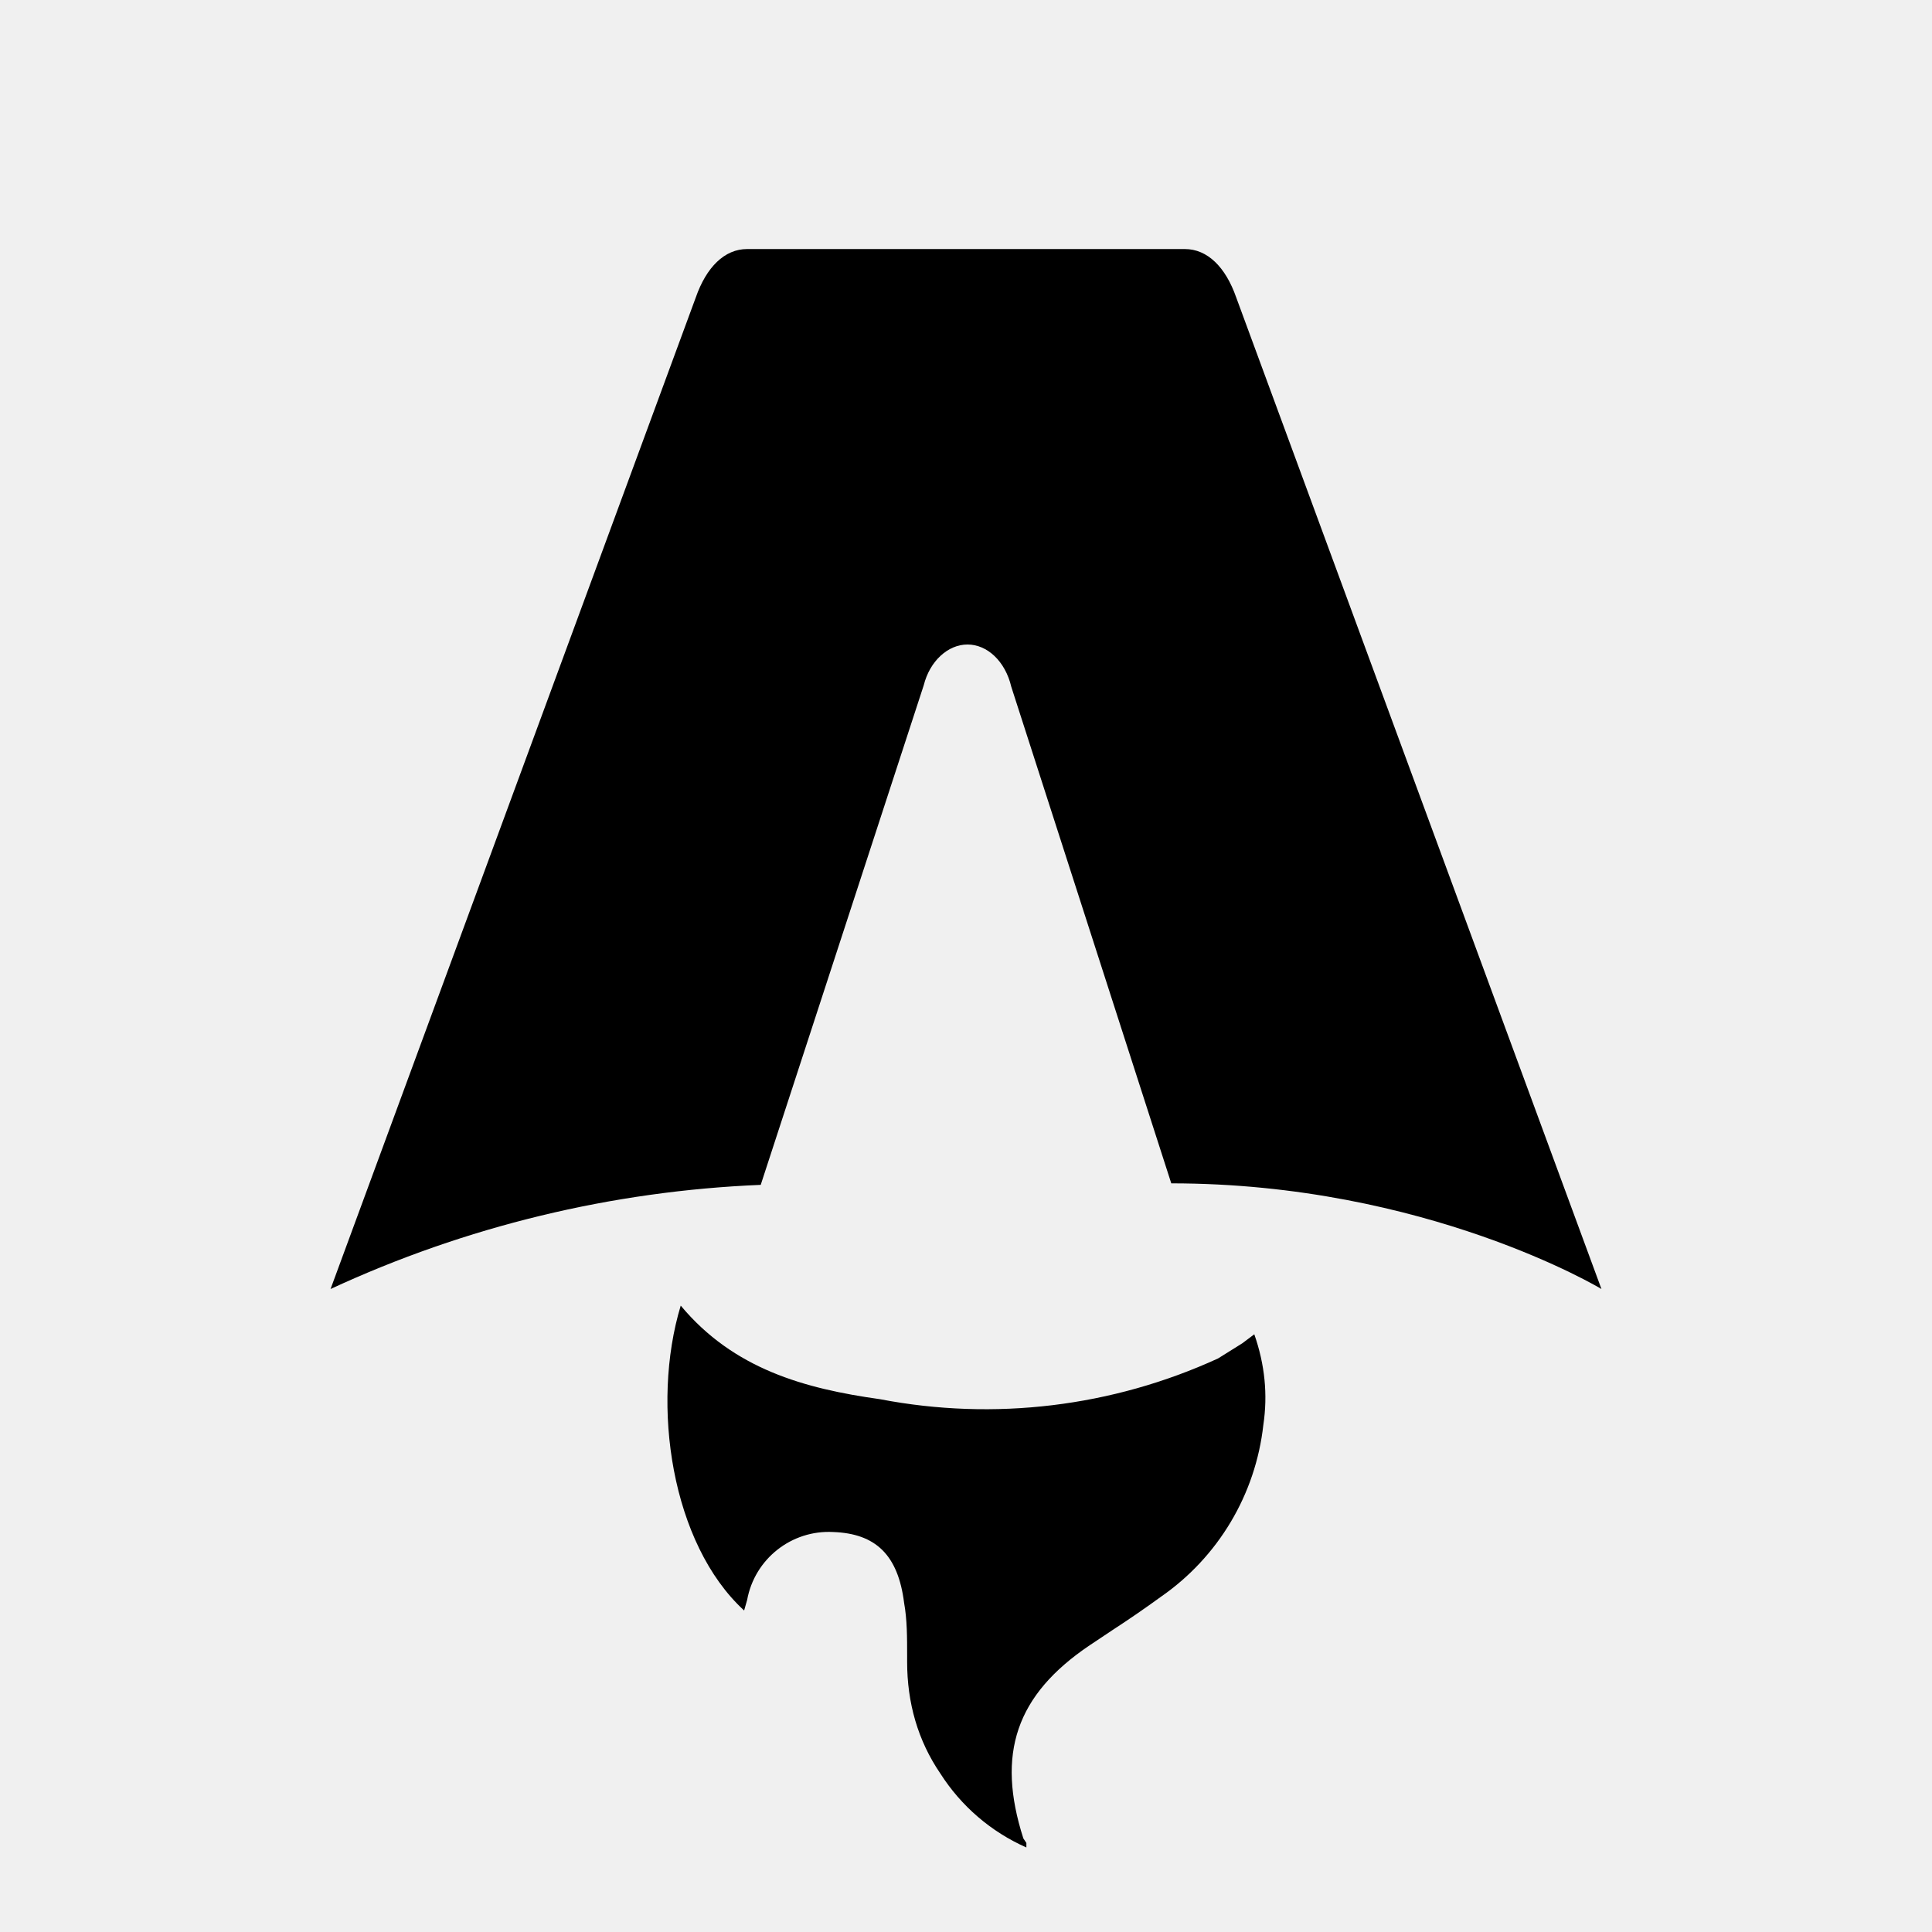
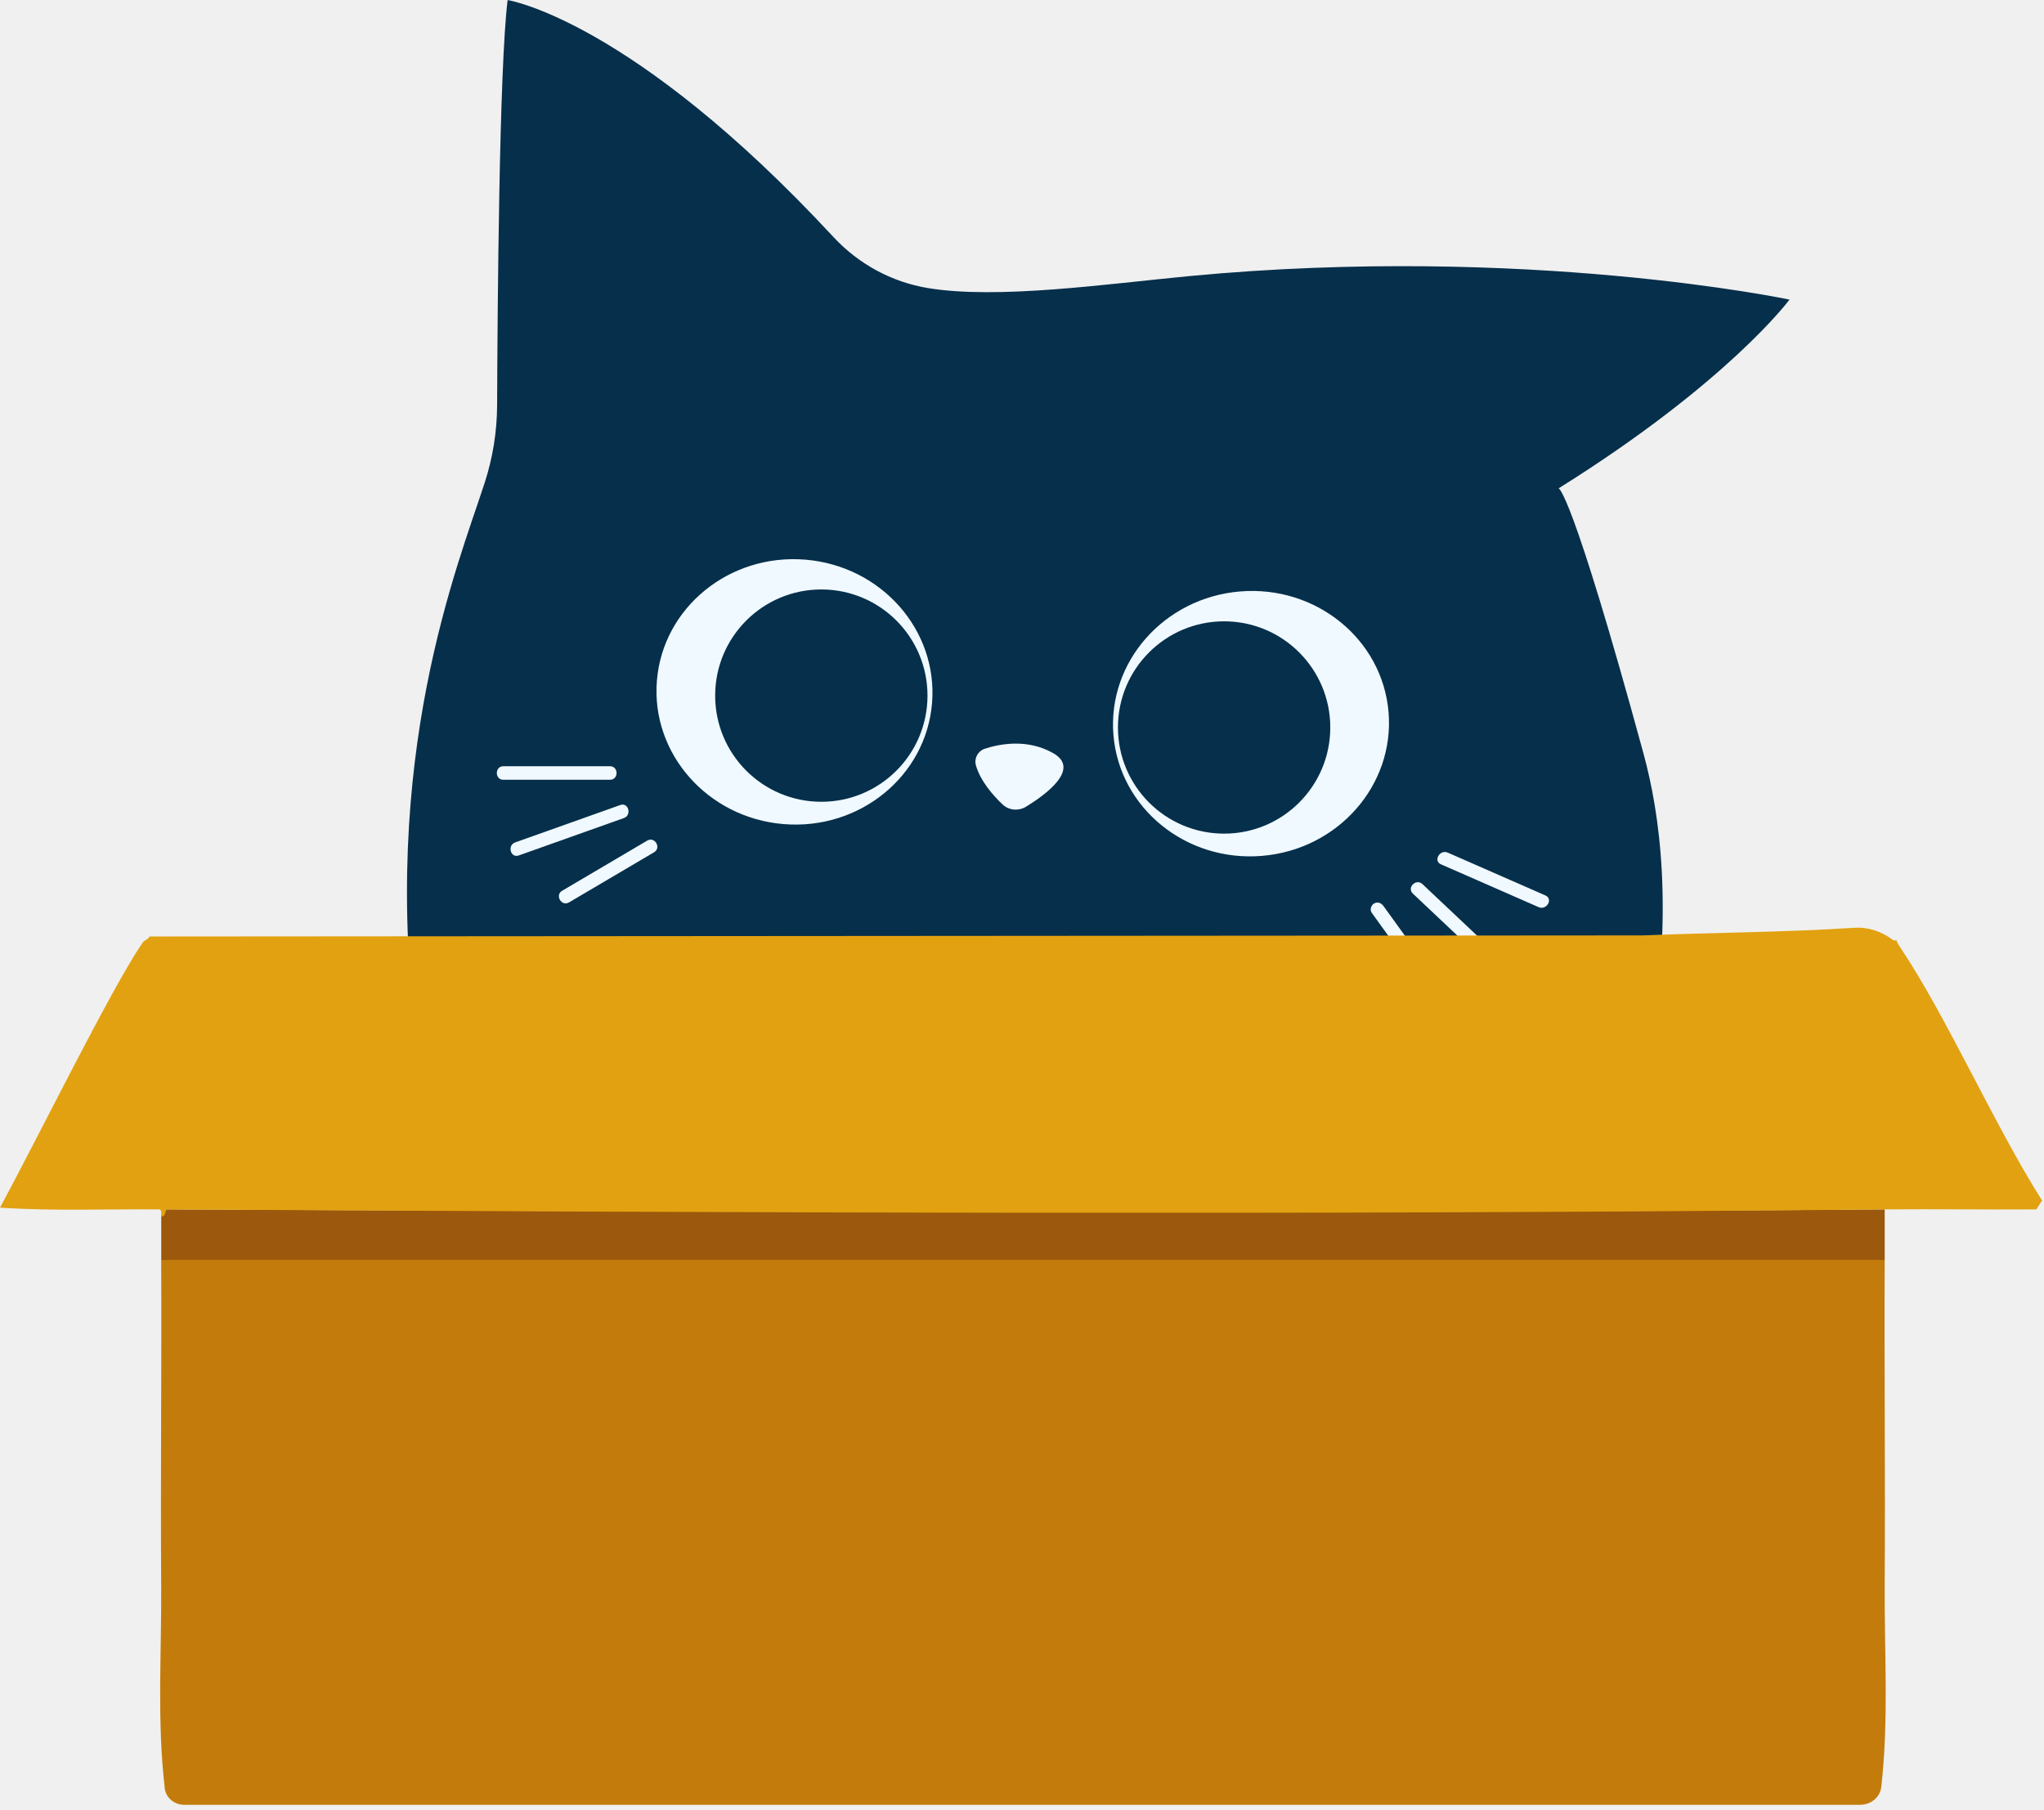
- <svg xmlns="http://www.w3.org/2000/svg" fill="none" viewBox="0 0 128 128">
-   <path d="M50.4 78.5a75.1 75.1 0 0 0-28.5 6.9l24.2-65.7c.7-2 1.9-3.2 3.4-3.2h29c1.5 0 2.7 1.2 3.4 3.2l24.2 65.7s-11.6-7-28.5-7L67 45.5c-.4-1.7-1.6-2.8-2.9-2.8-1.3 0-2.5 1.1-2.9 2.7L50.4 78.5Zm-1.1 28.2Zm-4.2-20.2c-2 6.6-.6 15.8 4.2 20.2a17.5 17.5 0 0 1 .2-.7 5.5 5.5 0 0 1 5.7-4.5c2.8.1 4.3 1.5 4.7 4.7.2 1.1.2 2.3.2 3.5v.4c0 2.7.7 5.2 2.2 7.4a13 13 0 0 0 5.7 4.9v-.3l-.2-.3c-1.8-5.6-.5-9.5 4.4-12.8l1.5-1a73 73 0 0 0 3.2-2.2 16 16 0 0 0 6.8-11.4c.3-2 .1-4-.6-6l-.8.6-1.6 1a37 37 0 0 1-22.4 2.7c-5-.7-9.7-2-13.2-6.2Z" />
-   <style>
-         path { fill: #000; }
-         @media (prefers-color-scheme: dark) {
-             path { fill: #FFF; }
-         }
-     </style>
+ <svg xmlns="http://www.w3.org/2000/svg" width="340" height="301" viewBox="0 0 340 301" fill="none">
+   <g clip-path="url(#clip0_120_395)">
+     <path d="M69.43 173.95C63 126.07 76.21 93.93 80.63 80.29C81.98 76.12 82.67 71.79 82.69 67.41C82.75 51.3 83.04 11.21 84.44 0.01C84.44 0.01 104.99 3.17 138.62 39.41C142.77 43.89 148.27 46.9 154.29 47.91C165.93 49.86 184.12 47.23 197.93 45.92C253.97 40.62 297.67 49.84 297.67 49.84C297.67 49.84 287.52 63.58 259.26 81.24C259.26 81.24 261.33 81.19 273.39 125.39C276.04 135.1 278.56 151.63 274.27 175.72" fill="#062F4B" />
+     <path d="M162.35 127.38C161.99 126.19 162.65 124.94 163.83 124.55C166.29 123.75 170.87 122.85 175.17 125.28C179.8 127.89 174.02 132.15 170.67 134.2C169.42 134.96 167.82 134.82 166.76 133.82C165.22 132.36 163.14 130.01 162.35 127.38Z" fill="#F0F9FF" />
+     <path d="M239.68 143.78C244.43 145.86 249.18 147.95 253.93 150.03C254.6 150.32 255.27 150.62 255.94 150.91C257.25 151.49 258.4 149.55 257.08 148.97C252.33 146.89 247.58 144.8 242.83 142.72C242.16 142.43 241.49 142.13 240.82 141.84C239.51 141.26 238.36 143.2 239.68 143.78Z" fill="#F0F9FF" />
+     <path d="M235.02 148.66C238.95 152.37 242.89 156.08 246.82 159.79C247.39 160.33 247.96 160.86 248.52 161.4C249.57 162.39 251.17 160.81 250.11 159.81C246.18 156.1 242.24 152.39 238.31 148.68C237.74 148.14 237.17 147.61 236.61 147.07C235.56 146.08 233.96 147.66 235.02 148.66Z" fill="#F0F9FF" />
+     <path d="M228.17 151.84C230.97 155.72 233.77 159.61 236.56 163.49C236.96 164.05 237.36 164.61 237.77 165.16C238.12 165.65 238.75 165.89 239.31 165.56C239.8 165.28 240.07 164.52 239.71 164.02C236.91 160.14 234.11 156.25 231.32 152.37C230.92 151.81 230.52 151.25 230.11 150.7C229.76 150.21 229.13 149.97 228.57 150.3C228.08 150.58 227.81 151.34 228.17 151.84Z" fill="#F0F9FF" />
+     <path d="M101.47 127.47C96.3 127.47 91.13 127.47 85.96 127.47C85.22 127.47 84.47 127.47 83.73 127.47C82.28 127.47 82.28 129.72 83.73 129.72C88.9 129.72 94.07 129.72 99.24 129.72C99.98 129.72 100.73 129.72 101.47 129.72C102.92 129.72 102.92 127.47 101.47 127.47Z" fill="#F0F9FF" />
+     <path d="M103.18 133.92C98.08 135.73 92.99 137.55 87.89 139.36C87.16 139.62 86.42 139.88 85.69 140.14C84.34 140.62 84.92 142.8 86.29 142.31C91.39 140.5 96.48 138.68 101.58 136.87C102.31 136.61 103.05 136.35 103.78 136.09C105.13 135.61 104.55 133.43 103.18 133.92Z" fill="#F0F9FF" />
+     <path d="M107.66 139.84C103.53 142.28 99.4 144.71 95.26 147.15C94.68 147.49 94.09 147.84 93.51 148.18C92.26 148.91 93.39 150.86 94.65 150.12C98.78 147.68 102.91 145.25 107.05 142.81C107.63 142.47 108.22 142.12 108.8 141.78C110.05 141.05 108.92 139.1 107.66 139.84Z" fill="#F0F9FF" />
+     <path d="M155.035 116.983C156.036 104.835 146.602 94.143 133.965 93.102C121.327 92.061 110.271 101.064 109.27 113.212C108.269 125.36 117.703 136.052 130.34 137.093C142.978 138.134 154.034 129.13 155.035 116.983Z" fill="#F0F9FF" />
+     <path d="M136.62 133.38C146.373 133.38 154.28 125.473 154.28 115.72C154.28 105.967 146.373 98.06 136.62 98.06C126.867 98.06 118.96 105.967 118.96 115.72C118.96 125.473 126.867 133.38 136.62 133.38Z" fill="#062F4B" />
+     <path d="M209.905 142.382C222.543 141.341 231.976 130.649 230.975 118.501C229.974 106.354 218.918 97.35 206.281 98.391C193.643 99.432 184.209 110.124 185.21 122.272C186.211 134.42 197.267 143.423 209.905 142.382Z" fill="#F0F9FF" />
+     <path d="M203.62 138.68C213.373 138.68 221.28 130.773 221.28 121.02C221.28 111.267 213.373 103.36 203.62 103.36C193.867 103.36 185.96 111.267 185.96 121.02C185.96 130.773 193.867 138.68 203.62 138.68Z" fill="#062F4B" />
+     <path d="M313.5 209.59C313.41 227.57 313.62 245.57 313.5 263.54C313.43 274.75 314.21 286.1 312.93 297.29C312.74 298.96 311.23 300.24 309.41 300.24H30.66C28.98 300.24 27.59 299.06 27.41 297.51C26.09 286.24 26.89 274.82 26.81 263.53C26.69 245.55 26.9 227.55 26.81 209.58H313.49L313.5 209.59Z" fill="#C37C0B" />
+     <path d="M313.5 201.19V209.59H26.82V202.07C27.79 202.07 27.29 201.18 27.78 201.19C122.93 201.61 218.37 201.9 313.51 201.19H313.5Z" fill="#9C580C" />
+     <path d="M273.28 155.61C284.97 155.13 296.78 155.1 308.47 154.34C310.78 154.19 313 154.98 314.81 156.32C315.34 156.71 315.35 156.28 315.42 156.38C315.46 156.44 315.5 156.73 316.06 157.56C323.77 169.06 331.81 187.3 339.68 199.72L338.72 201.19C330.32 201.25 321.9 201.11 313.5 201.19C218.36 202.14 122.93 201.75 27.77 201.19C27.28 201.19 27.78 202.38 26.81 202.37C26.74 202.37 27.01 201.2 26.49 201.19C17.66 201.12 8.8 201.49 -0.01 200.9C5.77 190.3 18.27 164.89 23.61 156.97C24.12 156.22 24.37 156.54 24.89 155.79" fill="#E2A110" />
+   </g>
+   <defs>
+     <clipPath id="clip0_120_395">
+       <rect width="339.68" height="300.25" fill="white" />
+     </clipPath>
+   </defs>
</svg>
